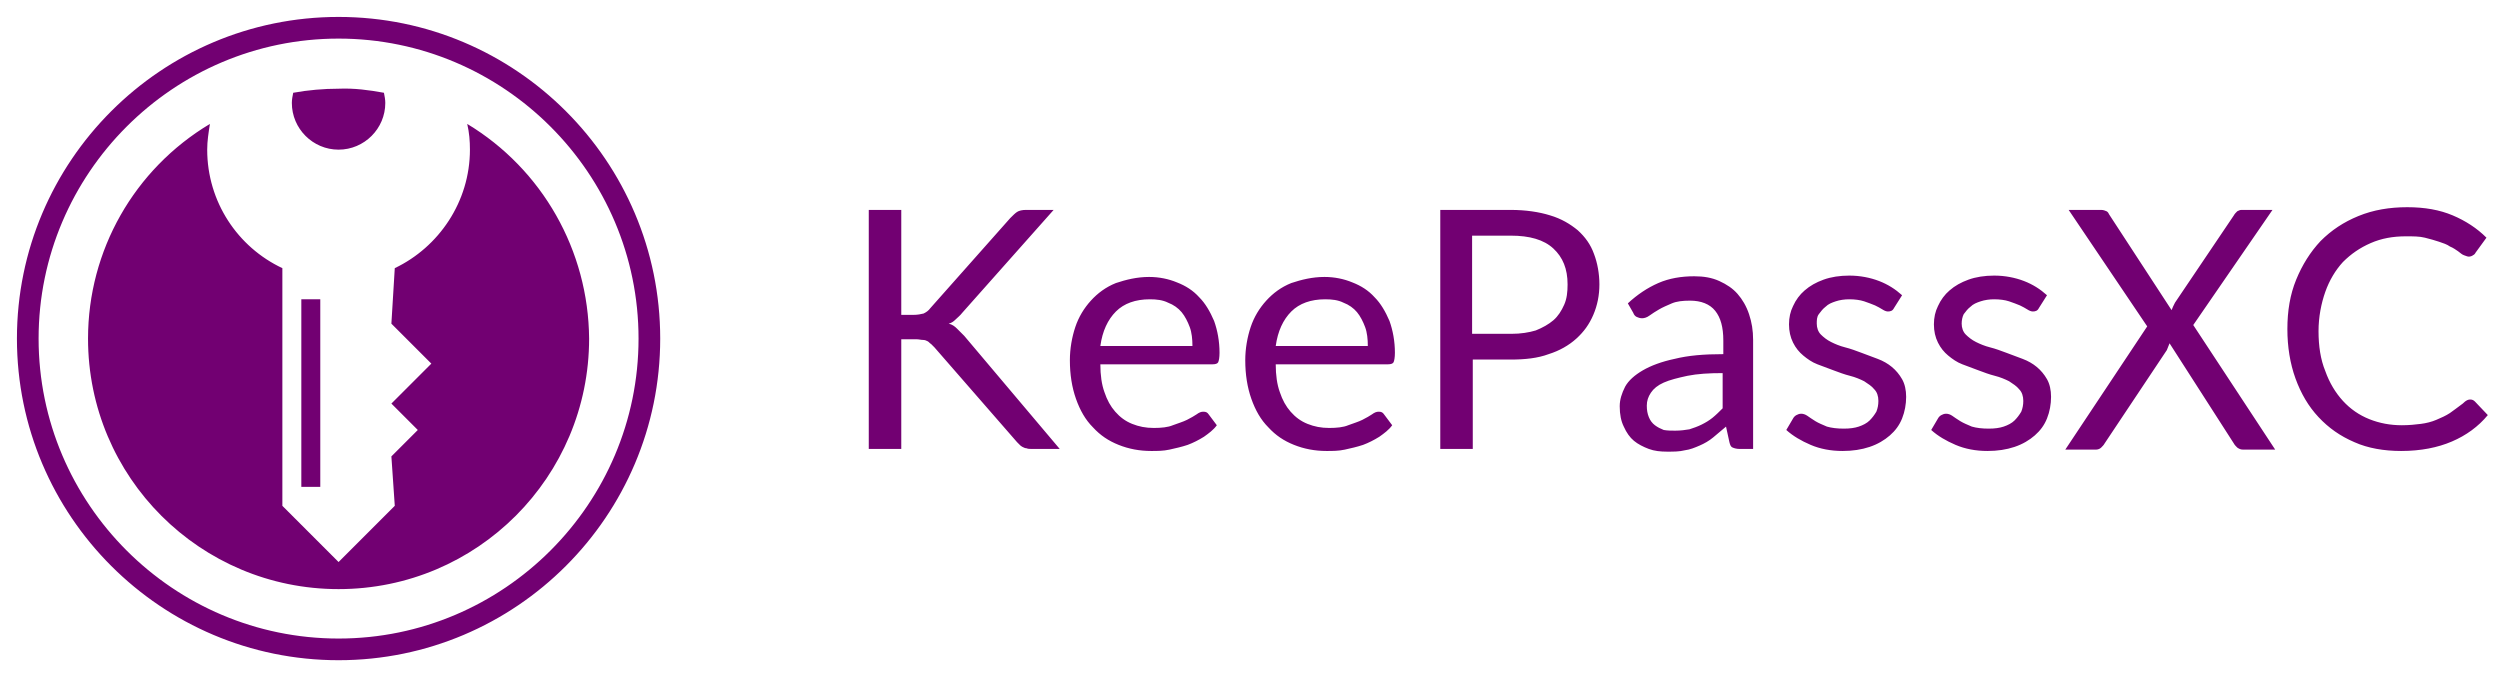
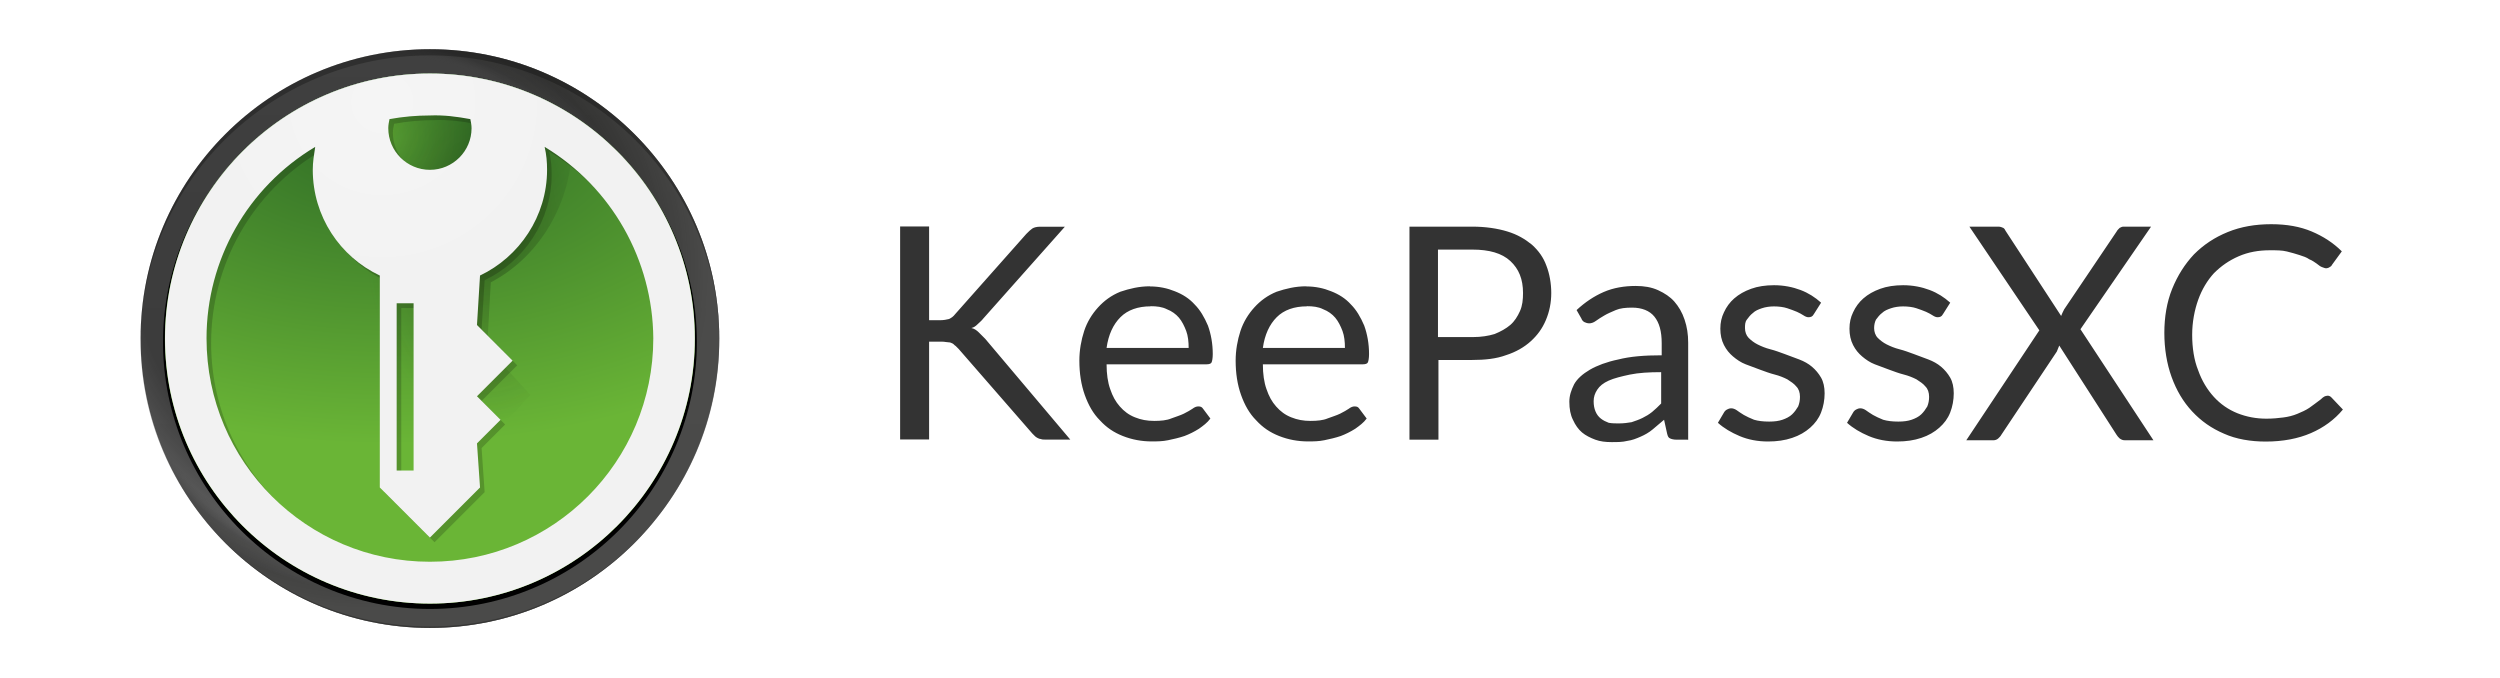
- <svg xmlns="http://www.w3.org/2000/svg" xml:space="preserve" viewBox="0 0 369.2 100">
-   <path fill="#720072" d="M50 97.5C23.8 97.5 2.5 76.2 2.5 50S23.8 2.5 50 2.5 97.5 23.8 97.5 50 76.2 97.5 50 97.5zm0-91.8C25.6 5.7 5.7 25.6 5.7 50S25.6 94.3 50 94.3 94.3 74.4 94.3 50 74.4 5.7 50 5.7zm6.7 8c.1.5.2 1 .2 1.5 0 3.8-3.1 6.9-6.9 6.9-3.8 0-6.9-3.1-6.9-6.9 0-.5.1-1 .2-1.5 2.2-.4 4.5-.6 6.7-.6 2.3-.1 4.5.2 6.7.6zm-26.1 8.4c0 7.7 4.5 14.4 11.1 17.5v35.1L50 83l8.3-8.3-.5-7.3 3.9-3.9-3.9-3.9 5.9-5.9-5.9-5.9.5-8.2c6.5-3.1 11.1-9.8 11.1-17.5 0-1.3-.1-2.5-.4-3.8C80.1 25 86.9 37 87 50c0 20.4-16.5 37-37 37-20.4 0-37-16.5-37-37 0-13 6.8-25 18-31.7-.2 1.3-.4 2.5-.4 3.8zm13.9 22.1h2.8v27.7h-2.8V44.2zm88.6 2.3h1.8c.6 0 1.1-.1 1.5-.2.4-.2.7-.4 1-.8l11.8-13.3c.4-.4.7-.7 1-.9s.8-.3 1.3-.3h4.1l-13.5 15.2c-.3.4-.7.7-1 1-.3.3-.6.5-1 .6.5.1.9.4 1.2.7l1.1 1.1 14.1 16.7h-4.1c-.3 0-.6 0-.8-.1-.2 0-.4-.1-.6-.2s-.3-.2-.4-.3l-.4-.4-12.2-14-.5-.5c-.2-.1-.3-.3-.5-.4-.2-.1-.4-.2-.7-.2-.3 0-.6-.1-1-.1h-2.2v16.2h-4.8V31h4.8v15.5zm36.6-5.6c1.5 0 2.9.3 4.1.8 1.3.5 2.4 1.2 3.3 2.2.9.9 1.6 2.1 2.2 3.5.5 1.4.8 3 .8 4.7 0 .7-.1 1.2-.2 1.4-.1.2-.4.3-.8.3h-16.6c0 1.6.2 3 .6 4.1.4 1.2.9 2.1 1.6 2.9.7.8 1.5 1.4 2.5 1.8 1 .4 2 .6 3.2.6 1.1 0 2.1-.1 2.8-.4.8-.3 1.5-.5 2.1-.8.6-.3 1.1-.6 1.4-.8.4-.3.7-.4 1-.4.4 0 .6.1.8.4l1.2 1.6c-.5.7-1.2 1.2-1.9 1.7-.8.5-1.6.9-2.4 1.2-.9.3-1.8.5-2.7.7-.9.2-1.8.2-2.7.2-1.7 0-3.3-.3-4.8-.9-1.5-.6-2.7-1.4-3.8-2.6-1.1-1.1-1.9-2.5-2.5-4.2-.6-1.7-.9-3.6-.9-5.7 0-1.7.3-3.4.8-4.9.5-1.5 1.3-2.8 2.3-3.9 1-1.1 2.2-2 3.7-2.6 1.5-.5 3.1-.9 4.9-.9zm.1 3.3c-2.1 0-3.8.6-5 1.8s-2 2.9-2.3 5.1h13.6c0-1-.1-2-.4-2.8-.3-.8-.7-1.6-1.2-2.2-.5-.6-1.2-1.1-2-1.4-.8-.4-1.7-.5-2.7-.5zm25.8-3.3c1.5 0 2.9.3 4.1.8 1.3.5 2.4 1.2 3.3 2.2.9.9 1.6 2.1 2.2 3.5.5 1.4.8 3 .8 4.7 0 .7-.1 1.2-.2 1.4-.1.2-.4.3-.8.3h-16.6c0 1.6.2 3 .6 4.1.4 1.2.9 2.1 1.6 2.9.7.8 1.5 1.4 2.5 1.8 1 .4 2 .6 3.2.6 1.1 0 2.1-.1 2.8-.4.8-.3 1.5-.5 2.1-.8.6-.3 1.1-.6 1.4-.8.4-.3.7-.4 1-.4.4 0 .6.1.8.4l1.2 1.6c-.5.7-1.2 1.2-1.9 1.7-.8.5-1.6.9-2.4 1.2-.9.3-1.8.5-2.7.7-.9.2-1.8.2-2.7.2-1.7 0-3.3-.3-4.8-.9-1.5-.6-2.7-1.4-3.8-2.6-1.1-1.1-1.9-2.5-2.5-4.2-.6-1.7-.9-3.6-.9-5.7 0-1.7.3-3.4.8-4.9.5-1.5 1.3-2.8 2.3-3.9 1-1.1 2.2-2 3.7-2.6 1.5-.5 3.1-.9 4.9-.9zm.1 3.3c-2.1 0-3.8.6-5 1.8s-2 2.9-2.3 5.1H202c0-1-.1-2-.4-2.8-.3-.8-.7-1.6-1.2-2.2-.5-.6-1.2-1.1-2-1.4-.8-.4-1.7-.5-2.7-.5zm21.8 8.9v13.2h-4.8V31h10.4c2.2 0 4.2.3 5.8.8 1.7.5 3 1.3 4.1 2.2 1.1 1 1.9 2.1 2.4 3.5.5 1.3.8 2.9.8 4.5s-.3 3.1-.9 4.5c-.6 1.4-1.4 2.5-2.5 3.5s-2.5 1.8-4.1 2.3c-1.6.6-3.5.8-5.6.8h-5.6zm0-3.8h5.7c1.4 0 2.6-.2 3.6-.5 1-.4 1.9-.9 2.6-1.5.7-.6 1.2-1.4 1.6-2.3.4-.9.5-1.9.5-3 0-2.3-.7-4-2.1-5.3-1.4-1.3-3.5-1.9-6.3-1.9h-5.7v14.5zm41.3 17h-1.9c-.4 0-.8-.1-1-.2-.3-.1-.4-.4-.5-.8l-.5-2.3c-.7.6-1.3 1.1-1.9 1.6-.6.5-1.3.9-2 1.2-.7.3-1.4.6-2.2.7-.8.2-1.6.2-2.6.2s-1.9-.1-2.7-.4c-.8-.3-1.6-.7-2.2-1.2-.6-.5-1.1-1.2-1.5-2.1-.4-.8-.6-1.8-.6-3 0-1 .3-1.9.8-2.9.5-.9 1.4-1.7 2.6-2.4 1.2-.7 2.8-1.3 4.7-1.7 2-.5 4.3-.7 7.2-.7v-2c0-2-.4-3.4-1.2-4.4-.8-1-2.1-1.5-3.7-1.5-1.1 0-2 .1-2.7.4-.7.3-1.4.6-1.9.9-.5.3-1 .6-1.4.9-.4.3-.8.4-1.1.4-.3 0-.6-.1-.8-.2s-.4-.3-.5-.6l-.8-1.4c1.4-1.3 2.9-2.3 4.5-3 1.6-.7 3.4-1 5.3-1 1.4 0 2.6.2 3.7.7 1.1.5 2 1.1 2.7 1.9.7.8 1.3 1.8 1.7 3 .4 1.2.6 2.4.6 3.8v16.1zm-11.4-2.7c.8 0 1.5-.1 2.1-.2.6-.2 1.2-.4 1.8-.7.6-.3 1.1-.6 1.6-1s1-.9 1.5-1.4v-5.2c-2 0-3.7.1-5.2.4-1.4.3-2.6.6-3.5 1-.9.4-1.5.9-1.9 1.5-.4.6-.6 1.2-.6 1.9s.1 1.2.3 1.7c.2.5.5.9.9 1.2.4.3.8.5 1.3.7.6.1 1.1.1 1.7.1zm32.3-18.1c-.2.4-.5.5-.9.5-.2 0-.5-.1-.8-.3-.3-.2-.7-.4-1.1-.6-.5-.2-1-.4-1.6-.6-.6-.2-1.4-.3-2.2-.3-.7 0-1.4.1-2 .3-.6.2-1.1.4-1.5.8-.4.3-.7.7-1 1.1s-.3.9-.3 1.4c0 .6.2 1.2.6 1.6.4.4.9.8 1.5 1.1.6.3 1.3.6 2.1.8.8.2 1.6.5 2.4.8l2.4.9c.8.3 1.5.7 2.1 1.2.6.5 1.1 1.1 1.5 1.8.4.7.6 1.6.6 2.6 0 1.1-.2 2.2-.6 3.2-.4 1-1 1.8-1.8 2.5s-1.8 1.3-3 1.7c-1.2.4-2.5.6-4 .6-1.7 0-3.3-.3-4.7-.9-1.4-.6-2.6-1.3-3.6-2.2l1-1.7c.1-.2.3-.4.5-.5.2-.1.4-.2.7-.2.3 0 .6.1.9.3.3.2.7.5 1.2.8.5.3 1 .5 1.7.8.7.2 1.5.3 2.5.3.9 0 1.6-.1 2.2-.3.6-.2 1.2-.5 1.6-.9.4-.4.7-.8 1-1.3.2-.5.3-1 .3-1.6 0-.7-.2-1.3-.6-1.7-.4-.5-.9-.8-1.5-1.2-.6-.3-1.3-.6-2.1-.8-.8-.2-1.6-.5-2.4-.8l-2.4-.9c-.8-.3-1.5-.8-2.1-1.3-.6-.5-1.1-1.1-1.5-1.9s-.6-1.7-.6-2.7c0-1 .2-1.9.6-2.7.4-.9 1-1.7 1.7-2.3.8-.7 1.7-1.2 2.8-1.6 1.1-.4 2.4-.6 3.8-.6 1.6 0 3.1.3 4.4.8 1.3.5 2.4 1.2 3.4 2.1l-1.2 1.9zm21.4 0c-.2.4-.5.5-.9.5-.2 0-.5-.1-.8-.3-.3-.2-.7-.4-1.1-.6-.5-.2-1-.4-1.6-.6-.6-.2-1.4-.3-2.2-.3-.7 0-1.4.1-2 .3-.6.2-1.1.4-1.5.8-.4.3-.7.7-1 1.1-.2.4-.3.9-.3 1.4 0 .6.2 1.2.6 1.6.4.4.9.8 1.5 1.1.6.3 1.3.6 2.1.8.8.2 1.6.5 2.4.8l2.4.9c.8.3 1.5.7 2.1 1.2.6.5 1.1 1.1 1.5 1.8.4.7.6 1.6.6 2.6 0 1.1-.2 2.2-.6 3.2-.4 1-1 1.8-1.8 2.5s-1.8 1.3-3 1.7c-1.2.4-2.5.6-4 .6-1.7 0-3.3-.3-4.7-.9-1.4-.6-2.6-1.3-3.6-2.2l1-1.7c.1-.2.3-.4.5-.5.2-.1.4-.2.7-.2s.6.1.9.3c.3.2.7.5 1.2.8.5.3 1 .5 1.7.8.7.2 1.5.3 2.5.3.9 0 1.6-.1 2.2-.3.6-.2 1.2-.5 1.6-.9.4-.4.7-.8 1-1.3.2-.5.3-1 .3-1.6 0-.7-.2-1.3-.6-1.7-.4-.5-.9-.8-1.5-1.2-.6-.3-1.3-.6-2.1-.8-.8-.2-1.6-.5-2.4-.8l-2.4-.9c-.8-.3-1.5-.8-2.1-1.3-.6-.5-1.1-1.1-1.5-1.9s-.6-1.7-.6-2.7c0-1 .2-1.9.6-2.7.4-.9 1-1.7 1.7-2.3.8-.7 1.7-1.2 2.8-1.6 1.1-.4 2.4-.6 3.8-.6 1.6 0 3.1.3 4.4.8 1.3.5 2.4 1.2 3.4 2.1l-1.2 1.9zm16 2.7L305.5 31h4.8c.3 0 .6.1.8.2.2.1.3.3.4.5l9.2 14.1c.1-.3.3-.7.5-1.1l8.7-12.9c.1-.2.3-.4.5-.6.2-.1.4-.2.6-.2h4.6l-11.7 17L336 66.4h-4.7c-.4 0-.6-.1-.9-.3-.2-.2-.4-.4-.5-.6l-9.5-14.8c-.1.3-.3.7-.4 1l-9.2 13.8c-.1.2-.3.4-.5.6-.2.2-.5.3-.8.3H305l12.1-18.2zM364.8 59c.3 0 .5.1.7.3l1.9 2c-1.4 1.7-3.2 3-5.3 3.9s-4.6 1.4-7.5 1.4c-2.5 0-4.9-.4-6.9-1.3-2.1-.9-3.8-2.1-5.3-3.7s-2.6-3.5-3.4-5.7c-.8-2.2-1.2-4.7-1.2-7.3 0-2.7.4-5.1 1.3-7.3s2.1-4.1 3.6-5.7c1.6-1.6 3.4-2.8 5.6-3.7 2.2-.9 4.6-1.3 7.2-1.3 2.6 0 4.8.4 6.7 1.2s3.6 1.9 5 3.3l-1.6 2.2c-.1.2-.2.3-.4.4-.1.1-.4.2-.6.2-.2 0-.4-.1-.7-.2s-.5-.3-.9-.6c-.3-.2-.7-.5-1.2-.7-.4-.3-1-.5-1.6-.7-.6-.2-1.3-.4-2.1-.6-.8-.2-1.7-.2-2.8-.2-1.9 0-3.6.3-5.2 1s-2.9 1.6-4.1 2.8c-1.1 1.2-2 2.7-2.6 4.4-.6 1.7-1 3.7-1 5.8 0 2.2.3 4.2 1 5.9.6 1.7 1.5 3.2 2.6 4.4 1.1 1.2 2.4 2.1 3.9 2.7 1.5.6 3.1.9 4.8.9 1.1 0 2-.1 2.8-.2.8-.1 1.6-.3 2.3-.6s1.4-.6 2-1c.6-.4 1.2-.9 1.9-1.4.5-.5.8-.6 1.1-.6z" />
+ <svg xmlns="http://www.w3.org/2000/svg" id="Layer_1" version="1.1" viewBox="0 0 369.2 100">
+   <defs>
+     <style>
+       .st0 {
+         opacity: .35;
+       }
+ 
+       .st0, .st1, .st2, .st3, .st4, .st5, .st6 {
+         isolation: isolate;
+       }
+ 
+       .st0, .st6 {
+         fill: #0f0f0d;
+       }
+ 
+       .st7 {
+         fill: url(#radial-gradient5);
+       }
+ 
+       .st2 {
+         fill: url(#radial-gradient);
+         opacity: .32;
+       }
+ 
+       .st2, .st3 {
+         mix-blend-mode: lighten;
+       }
+ 
+       .st8 {
+         fill: #333;
+       }
+ 
+       .st3 {
+         fill: url(#radial-gradient3);
+         opacity: .7;
+       }
+ 
+       .st9 {
+         fill: url(#radial-gradient2);
+       }
+ 
+       .st4 {
+         fill: url(#radial-gradient4);
+         opacity: .3;
+       }
+ 
+       .st4, .st6 {
+         mix-blend-mode: multiply;
+       }
+ 
+       .st10 {
+         fill: url(#linear-gradient);
+       }
+ 
+       .st5 {
+         fill: url(#radial-gradient1);
+         opacity: .44;
+       }
+ 
+       .st6 {
+         opacity: .2;
+       }
+     </style>
+     <linearGradient id="linear-gradient" x1="63.49" y1="99.24" x2="63.49" y2="13.77" gradientTransform="translate(0 102) scale(1 -1)" gradientUnits="userSpaceOnUse">
+       <stop offset="0" stop-color="#414141" />
+       <stop offset=".2" stop-color="#3e3e3e" />
+       <stop offset="1" stop-color="#3a3a3a" />
+     </linearGradient>
+     <radialGradient id="radial-gradient" cx="1755.07" cy="-922.57" fx="1755.07" fy="-922.57" r="145.42" gradientTransform="translate(-560.32 -283.86) scale(.35 -.35)" gradientUnits="userSpaceOnUse">
+       <stop offset=".67" stop-color="#fcfcfc" stop-opacity="0" />
+       <stop offset="1" stop-color="#fcfcfc" />
+     </radialGradient>
+     <radialGradient id="radial-gradient1" cx="1760.93" cy="-941.72" fx="1760.93" fy="-941.72" r="120.97" gradientTransform="translate(-560.32 -283.86) scale(.35 -.35)" gradientUnits="userSpaceOnUse">
+       <stop offset=".11" stop-color="#0f0f0d" stop-opacity="0" />
+       <stop offset=".89" stop-color="#414141" stop-opacity="0" />
+       <stop offset=".93" stop-color="#1e1e1d" stop-opacity=".68" />
+       <stop offset=".99" stop-color="#0f0f0d" />
+     </radialGradient>
+     <radialGradient id="radial-gradient2" cx="1764.96" cy="-1915.78" fx="1764.96" fy="-1915.78" r="234.96" gradientTransform="translate(-560.32 -364.48) scale(.35 -.2)" gradientUnits="userSpaceOnUse">
+       <stop offset="0" stop-color="#2e6b26" />
+       <stop offset="1" stop-color="#6ab536" />
+     </radialGradient>
+     <radialGradient id="radial-gradient3" cx="1763.2" cy="-867.95" fx="1763.2" fy="-867.95" r="45.89" gradientTransform="translate(-560.32 -283.86) scale(.35 -.35)" gradientUnits="userSpaceOnUse">
+       <stop offset="0" stop-color="#6ab536" />
+       <stop offset="1" stop-color="#2e6b26" />
+     </radialGradient>
+     <radialGradient id="radial-gradient4" cx="1893.67" cy="-383.47" fx="1893.67" fy="-383.47" r="67.78" gradientTransform="translate(-572.09 -181.13) scale(.34 -.56)" gradientUnits="userSpaceOnUse">
+       <stop offset="0" stop-color="#000" />
+       <stop offset=".78" stop-color="#4f4f4f" stop-opacity="0" />
+     </radialGradient>
+     <radialGradient id="radial-gradient5" cx="1762.23" cy="-854.16" fx="1762.23" fy="-854.16" r="156.84" gradientTransform="translate(-560.32 -283.86) scale(.35 -.35)" gradientUnits="userSpaceOnUse">
+       <stop offset="0" stop-color="#f5f5f5" />
+       <stop offset=".5" stop-color="#f2f2f2" />
+     </radialGradient>
+   </defs>
+   <path class="st8" d="M137.22,47.29h1.6c.53,0,.98-.09,1.34-.18.36-.18.62-.36.89-.71l10.51-11.85c.36-.36.62-.62.89-.8s.71-.27,1.16-.27h3.65l-12.03,13.54c-.27.36-.62.62-.89.89s-.53.45-.89.53c.45.09.8.36,1.07.62l.98.98,12.56,14.88h-3.65c-.27,0-.53,0-.71-.09-.18,0-.36-.09-.53-.18s-.27-.18-.36-.27l-.36-.36-10.87-12.48-.45-.45c-.18-.09-.27-.27-.45-.36-.18-.09-.36-.18-.62-.18s-.53-.09-.89-.09h-1.96v14.44h-4.28v-31.46h4.28v13.81h0ZM169.84,42.3c1.34,0,2.58.27,3.65.71,1.16.45,2.14,1.07,2.94,1.96.8.8,1.43,1.87,1.96,3.12.45,1.25.71,2.67.71,4.19,0,.62-.09,1.07-.18,1.25-.09.18-.36.27-.71.27h-14.79c0,1.43.18,2.67.53,3.65.36,1.07.8,1.87,1.43,2.58.62.71,1.34,1.25,2.23,1.6.89.36,1.78.53,2.85.53.98,0,1.87-.09,2.5-.36.71-.27,1.34-.45,1.87-.71s.98-.53,1.25-.71c.36-.27.62-.36.89-.36.36,0,.53.09.71.36l1.07,1.43c-.45.62-1.07,1.07-1.69,1.51-.71.45-1.43.8-2.14,1.07-.8.27-1.6.45-2.41.62s-1.6.18-2.41.18c-1.51,0-2.94-.27-4.28-.8s-2.41-1.25-3.39-2.32c-.98-.98-1.69-2.23-2.23-3.74s-.8-3.21-.8-5.08c0-1.51.27-3.03.71-4.37s1.16-2.5,2.05-3.48c.89-.98,1.96-1.78,3.3-2.32,1.34-.45,2.76-.8,4.37-.8h0ZM169.93,45.24c-1.87,0-3.39.53-4.46,1.6s-1.78,2.58-2.05,4.54h12.12c0-.89-.09-1.78-.36-2.5-.27-.71-.62-1.43-1.07-1.96-.45-.53-1.07-.98-1.78-1.25-.71-.36-1.51-.45-2.41-.45h0ZM192.92,42.3c1.34,0,2.58.27,3.65.71,1.16.45,2.14,1.07,2.94,1.96.8.8,1.43,1.87,1.96,3.12.45,1.25.71,2.67.71,4.19,0,.62-.09,1.07-.18,1.25-.09.18-.36.27-.71.27h-14.79c0,1.43.18,2.67.53,3.65.36,1.07.8,1.87,1.43,2.58.62.71,1.34,1.25,2.23,1.6.89.36,1.78.53,2.85.53.98,0,1.87-.09,2.5-.36.71-.27,1.34-.45,1.87-.71s.98-.53,1.25-.71c.36-.27.62-.36.89-.36.36,0,.53.09.71.36l1.07,1.43c-.45.62-1.07,1.07-1.69,1.51-.71.45-1.43.8-2.14,1.07-.8.27-1.6.45-2.41.62s-1.6.18-2.41.18c-1.51,0-2.94-.27-4.28-.8s-2.41-1.25-3.39-2.32c-.98-.98-1.69-2.23-2.23-3.74s-.8-3.21-.8-5.08c0-1.51.27-3.03.71-4.37s1.16-2.5,2.05-3.48c.89-.98,1.96-1.78,3.3-2.32,1.34-.45,2.76-.8,4.37-.8h0ZM193.01,45.24c-1.87,0-3.39.53-4.46,1.6s-1.78,2.58-2.05,4.54h12.12c0-.89-.09-1.78-.36-2.5-.27-.71-.62-1.43-1.07-1.96-.45-.53-1.07-.98-1.78-1.25-.71-.36-1.51-.45-2.41-.45h0ZM212.43,53.17v11.76h-4.28v-31.46h9.27c1.96,0,3.74.27,5.17.71,1.51.45,2.67,1.16,3.65,1.96.98.89,1.69,1.87,2.14,3.12.45,1.16.71,2.58.71,4.01s-.27,2.76-.8,4.01c-.53,1.25-1.25,2.23-2.23,3.12s-2.23,1.6-3.65,2.05c-1.43.53-3.12.71-4.99.71h-4.99,0ZM212.43,49.78h5.08c1.25,0,2.32-.18,3.21-.45.89-.36,1.69-.8,2.32-1.34.62-.53,1.07-1.25,1.43-2.05.36-.8.45-1.69.45-2.67,0-2.05-.62-3.56-1.87-4.72-1.25-1.16-3.12-1.69-5.61-1.69h-5.08v12.92h.09ZM249.23,64.93h-1.69c-.36,0-.71-.09-.89-.18-.27-.09-.36-.36-.45-.71l-.45-2.05c-.62.53-1.16.98-1.69,1.43-.53.45-1.16.8-1.78,1.07-.62.27-1.25.53-1.96.62-.71.18-1.43.18-2.32.18s-1.69-.09-2.41-.36-1.43-.62-1.96-1.07c-.53-.45-.98-1.07-1.34-1.87-.36-.71-.53-1.6-.53-2.67,0-.89.27-1.69.71-2.58.45-.8,1.25-1.51,2.32-2.14,1.07-.62,2.5-1.16,4.19-1.51,1.78-.45,3.83-.62,6.42-.62v-1.78c0-1.78-.36-3.03-1.07-3.92s-1.87-1.34-3.3-1.34c-.98,0-1.78.09-2.41.36-.62.27-1.25.53-1.69.8-.45.27-.89.53-1.25.8-.36.27-.71.36-.98.36s-.53-.09-.71-.18-.36-.27-.45-.53l-.71-1.25c1.25-1.16,2.58-2.05,4.01-2.67s3.03-.89,4.72-.89c1.25,0,2.32.18,3.3.62.98.45,1.78.98,2.41,1.69.62.71,1.16,1.6,1.51,2.67.36,1.07.53,2.14.53,3.39v14.35h-.09ZM239.08,62.53c.71,0,1.34-.09,1.87-.18.53-.18,1.07-.36,1.6-.62s.98-.53,1.43-.89.89-.8,1.34-1.25v-4.63c-1.78,0-3.3.09-4.63.36-1.25.27-2.32.53-3.12.89s-1.34.8-1.69,1.34-.53,1.07-.53,1.69.09,1.07.27,1.51.45.8.8,1.07.71.45,1.16.62c.53.09.98.09,1.51.09h0ZM267.86,46.4c-.18.36-.45.45-.8.45-.18,0-.45-.09-.71-.27s-.62-.36-.98-.53c-.45-.18-.89-.36-1.43-.53-.53-.18-1.25-.27-1.96-.27-.62,0-1.25.09-1.78.27s-.98.36-1.34.71c-.36.27-.62.62-.89.98s-.27.8-.27,1.25c0,.53.18,1.07.53,1.43.36.36.8.71,1.34.98s1.16.53,1.87.71c.71.18,1.43.45,2.14.71l2.14.8c.71.27,1.34.62,1.87,1.07s.98.98,1.34,1.6.53,1.43.53,2.32c0,.98-.18,1.96-.53,2.85s-.89,1.6-1.6,2.23-1.6,1.16-2.67,1.51c-1.07.36-2.23.53-3.56.53-1.51,0-2.94-.27-4.19-.8-1.25-.53-2.32-1.16-3.21-1.96l.89-1.51c.09-.18.27-.36.45-.45s.36-.18.62-.18.53.09.8.27.62.45,1.07.71.89.45,1.51.71c.62.18,1.34.27,2.23.27.8,0,1.43-.09,1.96-.27s1.07-.45,1.43-.8.62-.71.89-1.16c.18-.45.27-.89.27-1.43,0-.62-.18-1.16-.53-1.51-.36-.45-.8-.71-1.34-1.07-.53-.27-1.16-.53-1.87-.71-.71-.18-1.43-.45-2.14-.71l-2.14-.8c-.71-.27-1.34-.71-1.87-1.16s-.98-.98-1.34-1.69-.53-1.51-.53-2.41.18-1.69.53-2.41c.36-.8.89-1.51,1.51-2.05.71-.62,1.51-1.07,2.5-1.43.98-.36,2.14-.53,3.39-.53,1.43,0,2.76.27,3.92.71s2.14,1.07,3.03,1.87c0,0-1.07,1.69-1.07,1.69ZM286.93,46.4c-.18.36-.45.45-.8.45-.18,0-.45-.09-.71-.27s-.62-.36-.98-.53c-.45-.18-.89-.36-1.43-.53-.53-.18-1.25-.27-1.96-.27-.62,0-1.25.09-1.78.27s-.98.36-1.34.71c-.36.27-.62.62-.89.98-.18.36-.27.8-.27,1.25,0,.53.18,1.07.53,1.43.36.36.8.71,1.34.98s1.16.53,1.87.71c.71.18,1.43.45,2.14.71l2.14.8c.71.27,1.34.62,1.87,1.07s.98.98,1.34,1.6.53,1.43.53,2.32c0,.98-.18,1.96-.53,2.85s-.89,1.6-1.6,2.23-1.6,1.16-2.67,1.51c-1.07.36-2.23.53-3.56.53-1.51,0-2.94-.27-4.19-.8-1.25-.53-2.32-1.16-3.21-1.96l.89-1.51c.09-.18.27-.36.45-.45s.36-.18.62-.18.53.09.8.27.62.45,1.07.71.89.45,1.51.71c.62.18,1.34.27,2.23.27.8,0,1.43-.09,1.96-.27s1.07-.45,1.43-.8.62-.71.89-1.16c.18-.45.27-.89.27-1.43,0-.62-.18-1.16-.53-1.51-.36-.45-.8-.71-1.34-1.07-.53-.27-1.16-.53-1.87-.71-.71-.18-1.43-.45-2.14-.71l-2.14-.8c-.71-.27-1.34-.71-1.87-1.16s-.98-.98-1.34-1.69-.53-1.51-.53-2.41.18-1.69.53-2.41c.36-.8.89-1.51,1.51-2.05.71-.62,1.51-1.07,2.5-1.43.98-.36,2.14-.53,3.39-.53,1.43,0,2.76.27,3.92.71s2.14,1.07,3.03,1.87c0,0-1.07,1.69-1.07,1.69ZM301.18,48.8l-10.34-15.33h4.28c.27,0,.53.09.71.18.18.09.27.27.36.45l8.2,12.56c.09-.27.27-.62.45-.98l7.75-11.5c.09-.18.27-.36.45-.53.18-.09.36-.18.53-.18h4.1l-10.43,15.15,10.78,16.4h-4.19c-.36,0-.53-.09-.8-.27-.18-.18-.36-.36-.45-.53l-8.47-13.19c-.09.27-.27.62-.36.89l-8.2,12.3c-.09.18-.27.36-.45.53s-.45.27-.71.27h-4.01l10.78-16.22ZM343.69,58.43c.27,0,.45.09.62.27l1.69,1.78c-1.25,1.51-2.85,2.67-4.72,3.48s-4.1,1.25-6.68,1.25c-2.23,0-4.37-.36-6.15-1.16-1.87-.8-3.39-1.87-4.72-3.3s-2.32-3.12-3.03-5.08-1.07-4.19-1.07-6.51.36-4.54,1.16-6.51,1.87-3.65,3.21-5.08c1.43-1.43,3.03-2.5,4.99-3.3,1.96-.8,4.1-1.16,6.42-1.16s4.28.36,5.97,1.07c1.69.71,3.21,1.69,4.46,2.94l-1.43,1.96c-.09.18-.18.27-.36.36-.09.09-.36.18-.53.18s-.36-.09-.62-.18-.45-.27-.8-.53c-.27-.18-.62-.45-1.07-.62-.36-.27-.89-.45-1.43-.62s-1.16-.36-1.87-.53c-.71-.18-1.51-.18-2.5-.18-1.69,0-3.21.27-4.63.89s-2.58,1.43-3.65,2.5c-.98,1.07-1.78,2.41-2.32,3.92s-.89,3.3-.89,5.17.27,3.74.89,5.26c.53,1.51,1.34,2.85,2.32,3.92s2.14,1.87,3.48,2.41c1.34.53,2.76.8,4.28.8.98,0,1.78-.09,2.5-.18.71-.09,1.43-.27,2.05-.53s1.25-.53,1.78-.89,1.07-.8,1.69-1.25c.45-.45.71-.53.98-.53h0Z" />
+   <g class="st1">
+     <g id="b">
+       <g id="c">
+         <g id="d">
+           <path id="f" class="st10" d="M63.49,92.73c-23.56,0-42.73-19.17-42.73-42.73S39.93,7.27,63.49,7.27s42.73,19.17,42.73,42.73-19.17,42.73-42.73,42.73ZM63.49,10.86c-21.57,0-39.12,17.56-39.12,39.14s17.55,39.14,39.12,39.14,39.12-17.56,39.12-39.14S85.06,10.86,63.49,10.86Z" />
+           <path id="h" class="st2" d="M63.49,7.28c-23.55,0-42.72,19.16-42.72,42.72s19.16,42.72,42.72,42.72,42.72-19.16,42.72-42.72S87.05,7.28,63.49,7.28Z" />
+           <path id="j" class="st5" d="M63.49,92.73c-23.56,0-42.73-19.17-42.73-42.73S39.93,7.27,63.49,7.27s42.73,19.17,42.73,42.73-19.17,42.73-42.73,42.73ZM63.49,10.86c-21.57,0-39.12,17.56-39.12,39.14s17.55,39.14,39.12,39.14,39.12-17.56,39.12-39.14S85.06,10.86,63.49,10.86Z" />
+           <path id="k" d="M63.49,11.09c-21.74,0-39.42,17.68-39.42,39.42s17.68,39.42,39.42,39.42,39.42-17.69,39.42-39.42S85.23,11.09,63.49,11.09Z" />
+           <path id="l" class="st0" d="M63.49,92.73c-23.56,0-42.73-19.17-42.73-42.73S39.93,7.27,63.49,7.27s42.73,19.17,42.73,42.73-19.17,42.73-42.73,42.73ZM63.49,8.18c-23.56,0-42.73,18.92-42.73,42.17s19.17,42.17,42.73,42.17,42.73-18.92,42.73-42.17S87.05,8.18,63.49,8.18Z" />
+         </g>
+         <g id="m">
+           <path id="o" class="st9" d="M63.49,10.86c-21.58,0-39.14,17.56-39.14,39.14s17.56,39.14,39.14,39.14,39.14-17.56,39.14-39.14S85.07,10.86,63.49,10.86Z" />
+           <path id="q" class="st3" d="M63.49,14.12c-6.43,0-11.66,5.23-11.66,11.66s5.23,11.66,11.66,11.66,11.66-5.23,11.66-11.66-5.23-11.66-11.66-11.66Z" />
+           <path id="s" class="st4" d="M42.92,16.57s0,.03,0,.04c-.05,0-.05,0,0-.04ZM72.48,41.69l-.54,9.67,6.39,6.96-6.39,6.96,4.22,4.6-4.22,4.6.54,9.59h-17.97v-42.38c-7.15-3.66-12.02-11.56-12.02-20.64,0-1.52.21-2.92.43-4.44.78-.15,13.31-5.4,13.31-5.4-.1.57,14.63.57,14.53,0,0,0,12.11,5.21,13.32,5.47.31,1.49.41,2.88.41,4.38,0,9.08-4.98,16.98-12.02,20.64ZM84.06,16.57s.01.07.02.11c.13.03.14,0-.02-.11Z" />
+           <path id="t" class="st6" d="M42.52,75.56c-6.95-6.04-11.34-14.94-11.34-24.91,0-11.59,6.06-22.3,16.05-28.27-.18,1.16-.36,2.23-.36,3.39,0,6.87,4.01,12.84,9.9,15.61v31.3l7.4,7.4,7.4-7.4-.45-6.51,3.48-3.48-3.48-3.48,5.26-5.26-5.26-5.26.45-7.31c5.8-2.76,9.9-8.74,9.9-15.61,0-1.16-.09-2.23-.36-3.39,3.62,2.19,6.73,5.01,9.22,8.28-6.02-8.27-15.81-13.65-26.86-13.65-18.31,0-33.15,14.77-33.15,32.99,0,10.31,4.75,19.51,12.2,25.56h0ZM61.76,70.19h-2.5v-24.7h2.5v24.7ZM58.2,18.28c1.96-.36,4.01-.54,5.97-.54,2.05-.09,4.01.18,5.97.54.09.45.18.89.18,1.34,0,3.39-2.76,6.15-6.15,6.15s-6.15-2.76-6.15-6.15c0-.45.09-.89.18-1.34Z" />
+           <path id="v" class="st7" d="M63.49,10.86c-21.57,0-39.12,17.56-39.12,39.14s17.55,39.14,39.12,39.14,39.12-17.56,39.12-39.14S85.06,10.86,63.49,10.86ZM57.52,17.59c1.96-.36,4.01-.54,5.97-.54,2.05-.09,4.01.18,5.97.54.09.45.18.89.18,1.34,0,3.39-2.76,6.15-6.15,6.15s-6.15-2.76-6.15-6.15c0-.45.09-.89.18-1.34ZM61.08,44.79v24.7h-2.5v-24.7h2.5ZM63.49,82.96c-18.19,0-32.99-14.72-32.99-33,0-11.59,6.06-22.3,16.05-28.27-.18,1.16-.36,2.23-.36,3.39,0,6.87,4.01,12.84,9.9,15.61v31.3l7.4,7.4,7.4-7.4-.45-6.51,3.48-3.48-3.48-3.48,5.26-5.26-5.26-5.26.45-7.31c5.8-2.76,9.9-8.74,9.9-15.61,0-1.16-.09-2.23-.36-3.39,9.9,5.98,15.96,16.68,16.05,28.27,0,18.19-14.71,33-32.99,33h0Z" />
+         </g>
+       </g>
+     </g>
+   </g>
</svg>
